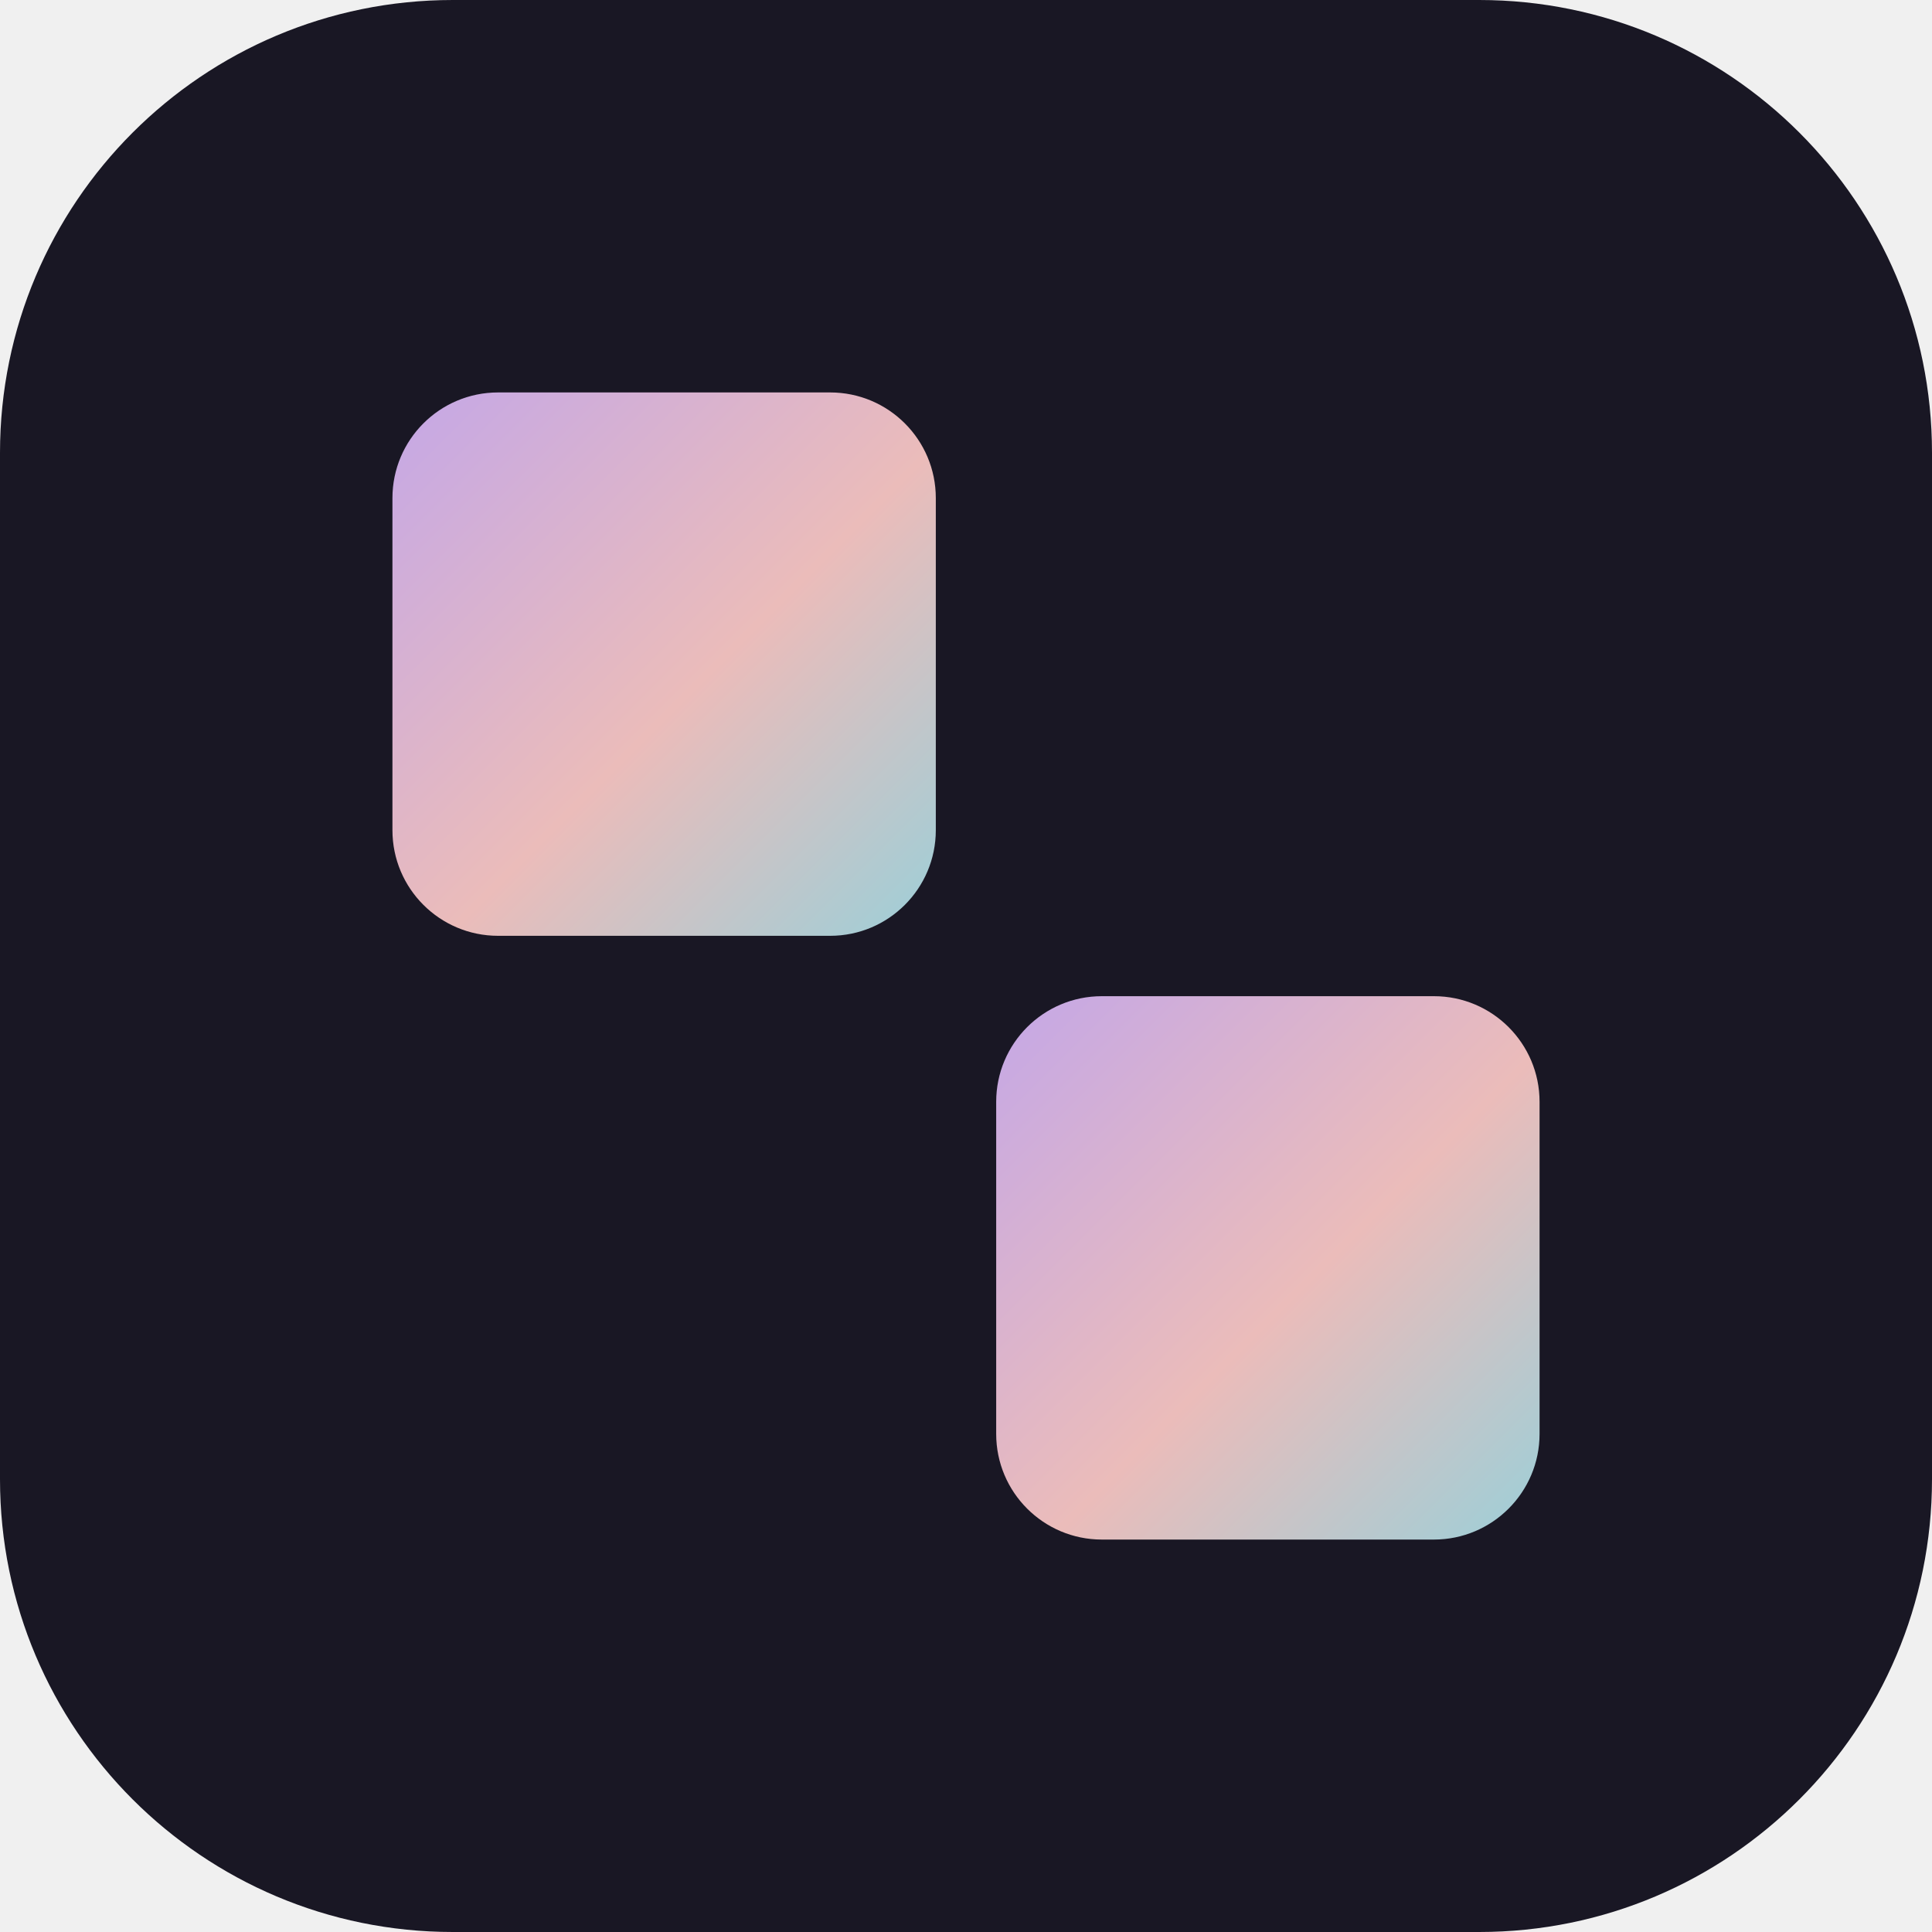
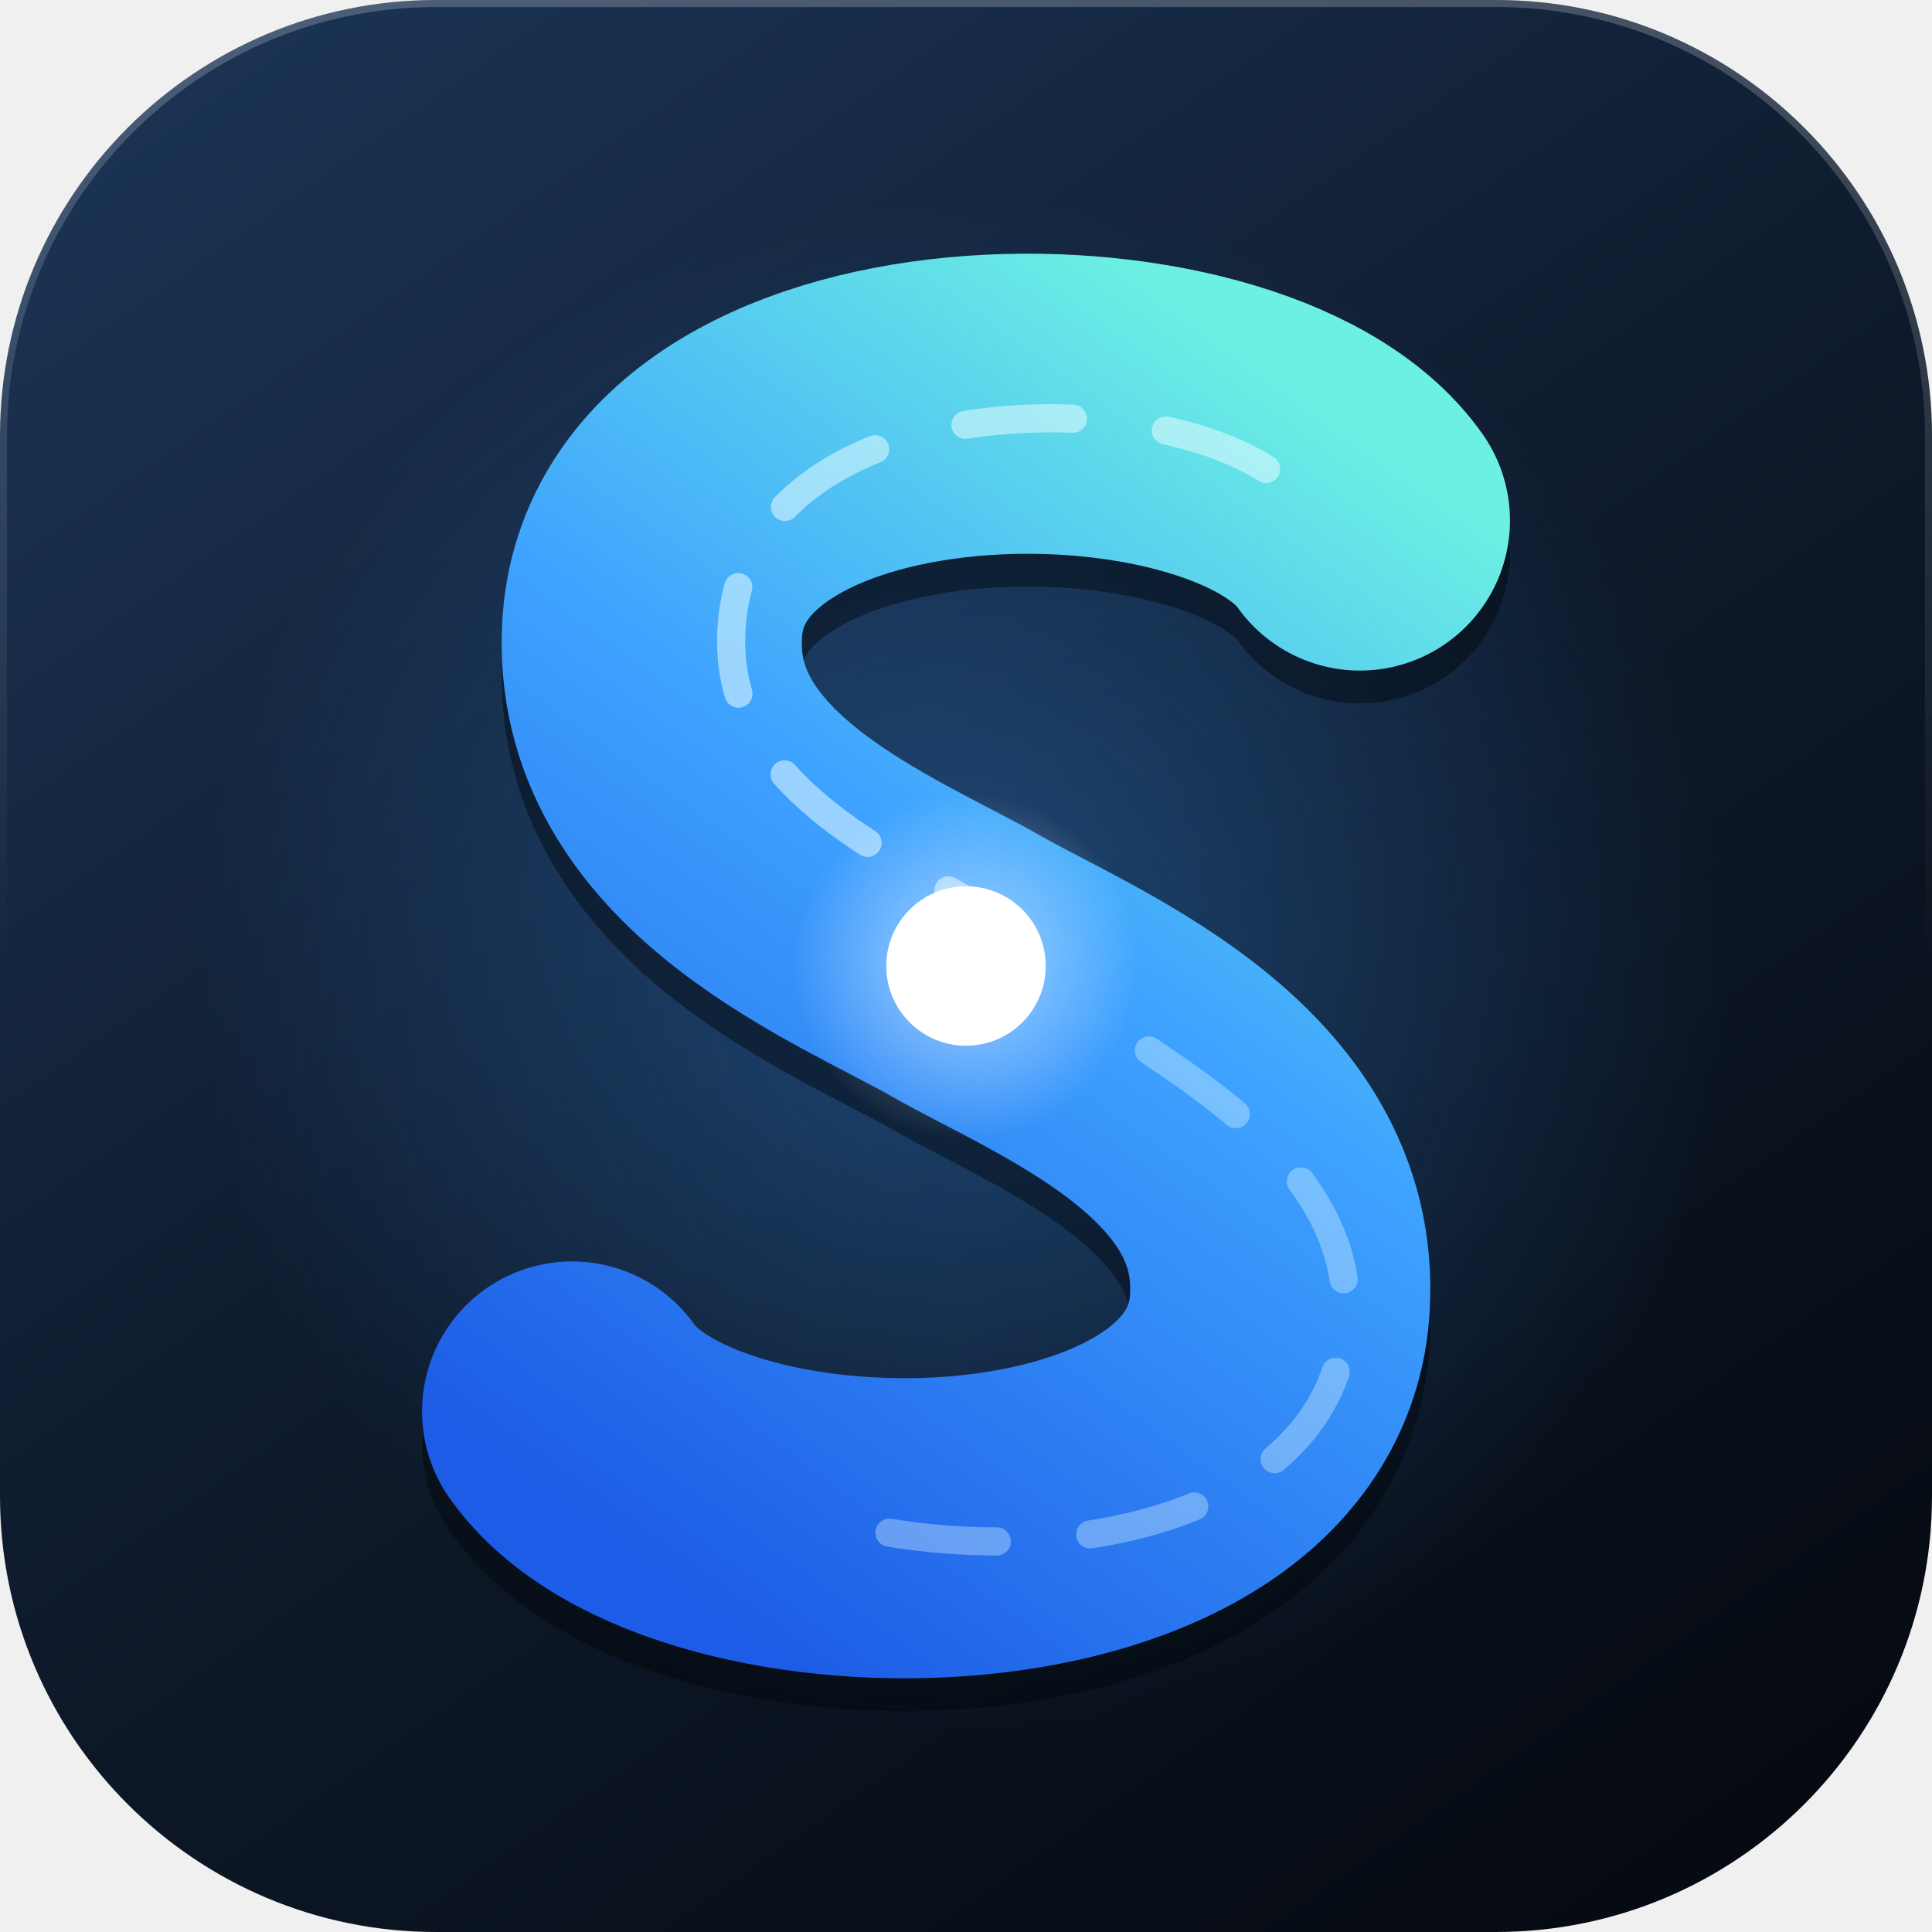
- <svg xmlns="http://www.w3.org/2000/svg" width="128" height="128" viewBox="0 0 128 128">
+ <svg xmlns="http://www.w3.org/2000/svg" viewBox="100 100 824 824">
  <defs>
-     <linearGradient id="g" x1="0" y1="0" x2="1" y2="1">
-       <stop offset="0" stop-color="#c4a7e7" />
-       <stop offset="0.55" stop-color="#ebbcba" />
-       <stop offset="1" stop-color="#9ccfd8" />
+     <linearGradient id="bg" x1="0.15" y1="0" x2="0.85" y2="1">
+       <stop offset="0" stop-color="#1b3354" />
+       <stop offset="0.55" stop-color="#0d1828" />
+       <stop offset="1" stop-color="#060a11" />
    </linearGradient>
+     <radialGradient id="glow" cx="0.5" cy="0.5" r="0.5">
+       <stop offset="0" stop-color="#3b9bff" stop-opacity="0.35" />
+       <stop offset="1" stop-color="#3b9bff" stop-opacity="0" />
+     </radialGradient>
+     <linearGradient id="river" gradientUnits="userSpaceOnUse" x1="680" y1="280" x2="344" y2="744">
+       <stop offset="0" stop-color="#6cf0e2" />
+       <stop offset="0.45" stop-color="#3ea2ff" />
+       <stop offset="1" stop-color="#1d5ce6" />
+     </linearGradient>
+     <linearGradient id="edge" x1="0" y1="0" x2="0" y2="1">
+       <stop offset="0" stop-color="#ffffff" stop-opacity="0.22" />
+       <stop offset="0.5" stop-color="#ffffff" stop-opacity="0" />
+     </linearGradient>
+     <radialGradient id="boat" cx="0.5" cy="0.5" r="0.5">
+       <stop offset="0" stop-color="#ffffff" stop-opacity="0.9" />
+       <stop offset="1" stop-color="#ffffff" stop-opacity="0" />
+     </radialGradient>
  </defs>
-   <rect width="128" height="128" rx="30" fill="#191724" />
-   <g fill="url(#g)">
-     <rect x="26" y="26" width="36" height="36" rx="7" />
-     <rect x="66" y="66" width="36" height="36" rx="7" />
-   </g>
+   <rect x="100" y="100" width="824" height="824" rx="186" fill="url(#bg)" />
+   <rect x="101.5" y="101.5" width="821" height="821" rx="184.5" fill="none" stroke="url(#edge)" stroke-width="3" />
+   <circle cx="512" cy="512" r="330" fill="url(#glow)" />
+   <path id="s" d="M680 322 C628 248 380 250 378 372 C376 452 470 488 512 512 C554 536 648 572 646 652 C644 774 396 776 344 702" fill="none" stroke="#020509" stroke-opacity="0.45" stroke-width="128" stroke-linecap="round" transform="translate(0 14)" />
+   <path d="M680 322 C628 248 380 250 378 372 C376 452 470 488 512 512 C554 536 648 572 646 652 C644 774 396 776 344 702" fill="none" stroke="url(#river)" stroke-width="128" stroke-linecap="round" />
+   <path d="M640 300 C580 262 418 268 412 368 C408 432 474 462 512 484" fill="none" stroke="#e6fbff" stroke-opacity="0.55" stroke-width="12" stroke-linecap="round" stroke-dasharray="46 40" />
+   <path d="M590 548 C632 576 676 610 674 662 C670 744 560 770 470 752" fill="none" stroke="#e6fbff" stroke-opacity="0.35" stroke-width="12" stroke-linecap="round" stroke-dasharray="46 40" />
+   <circle cx="512" cy="512" r="74" fill="url(#boat)" opacity="0.6" />
+   <circle cx="512" cy="512" r="34" fill="#ffffff" />
</svg>
